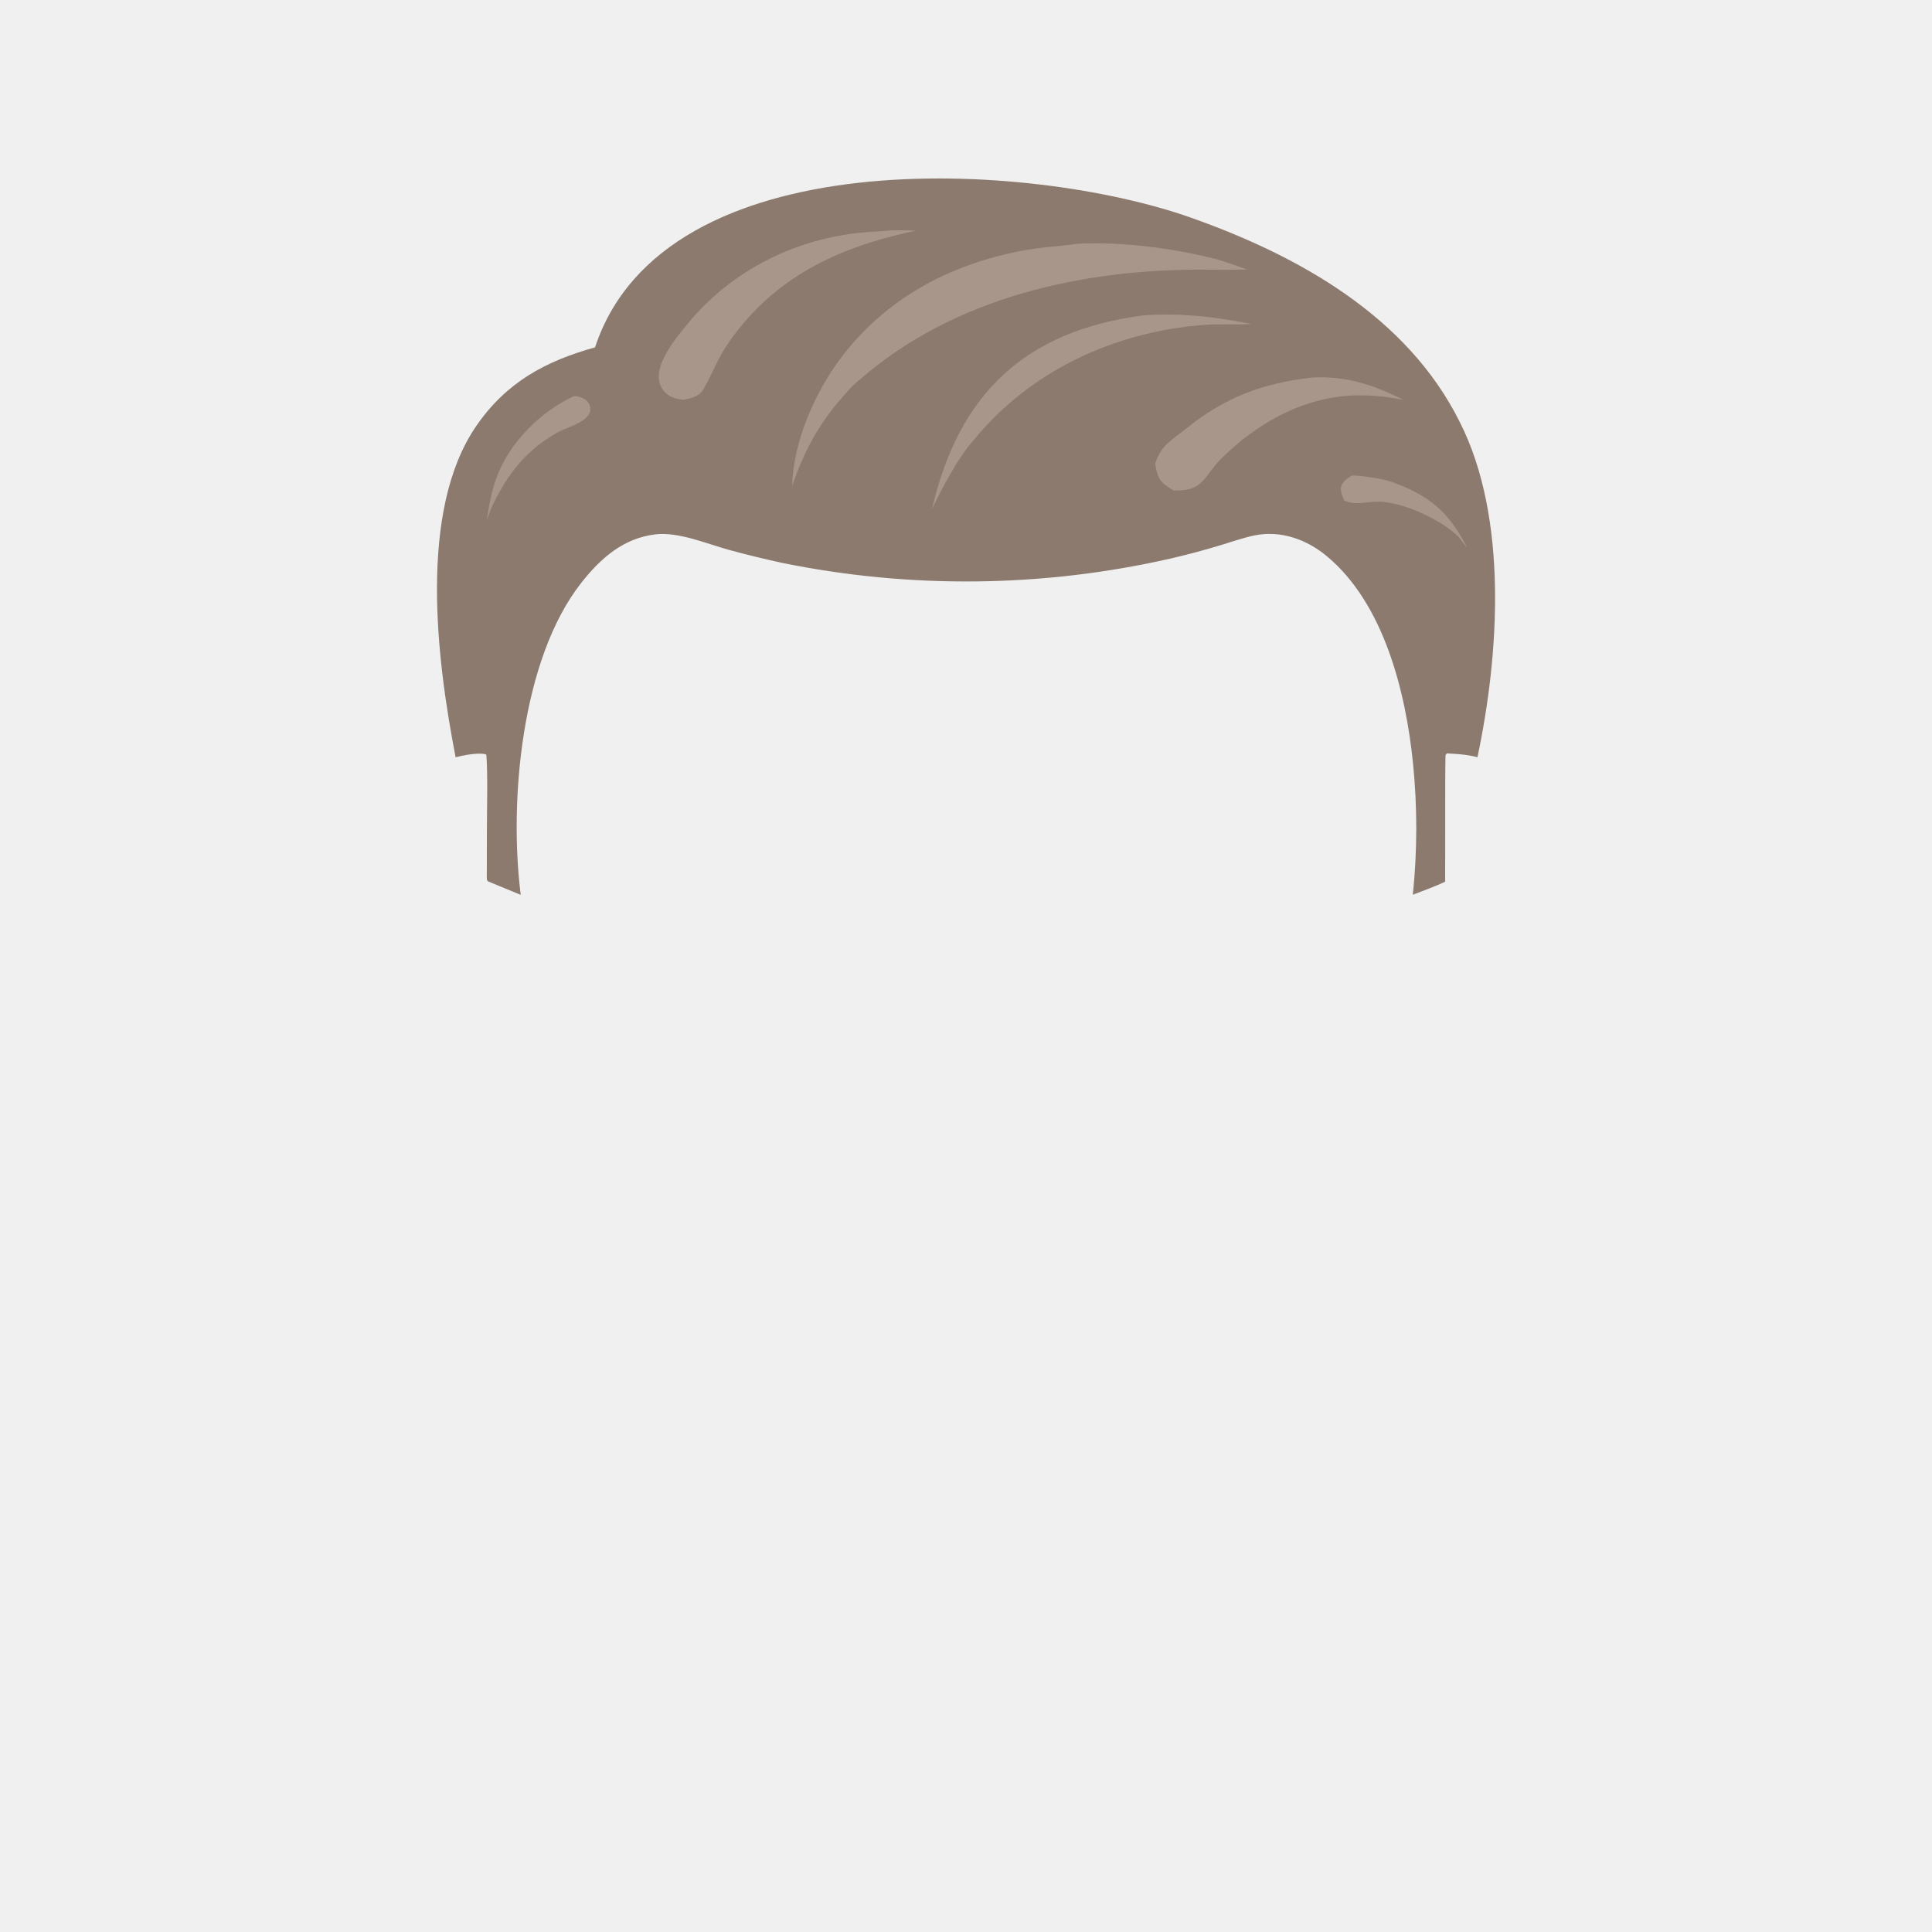
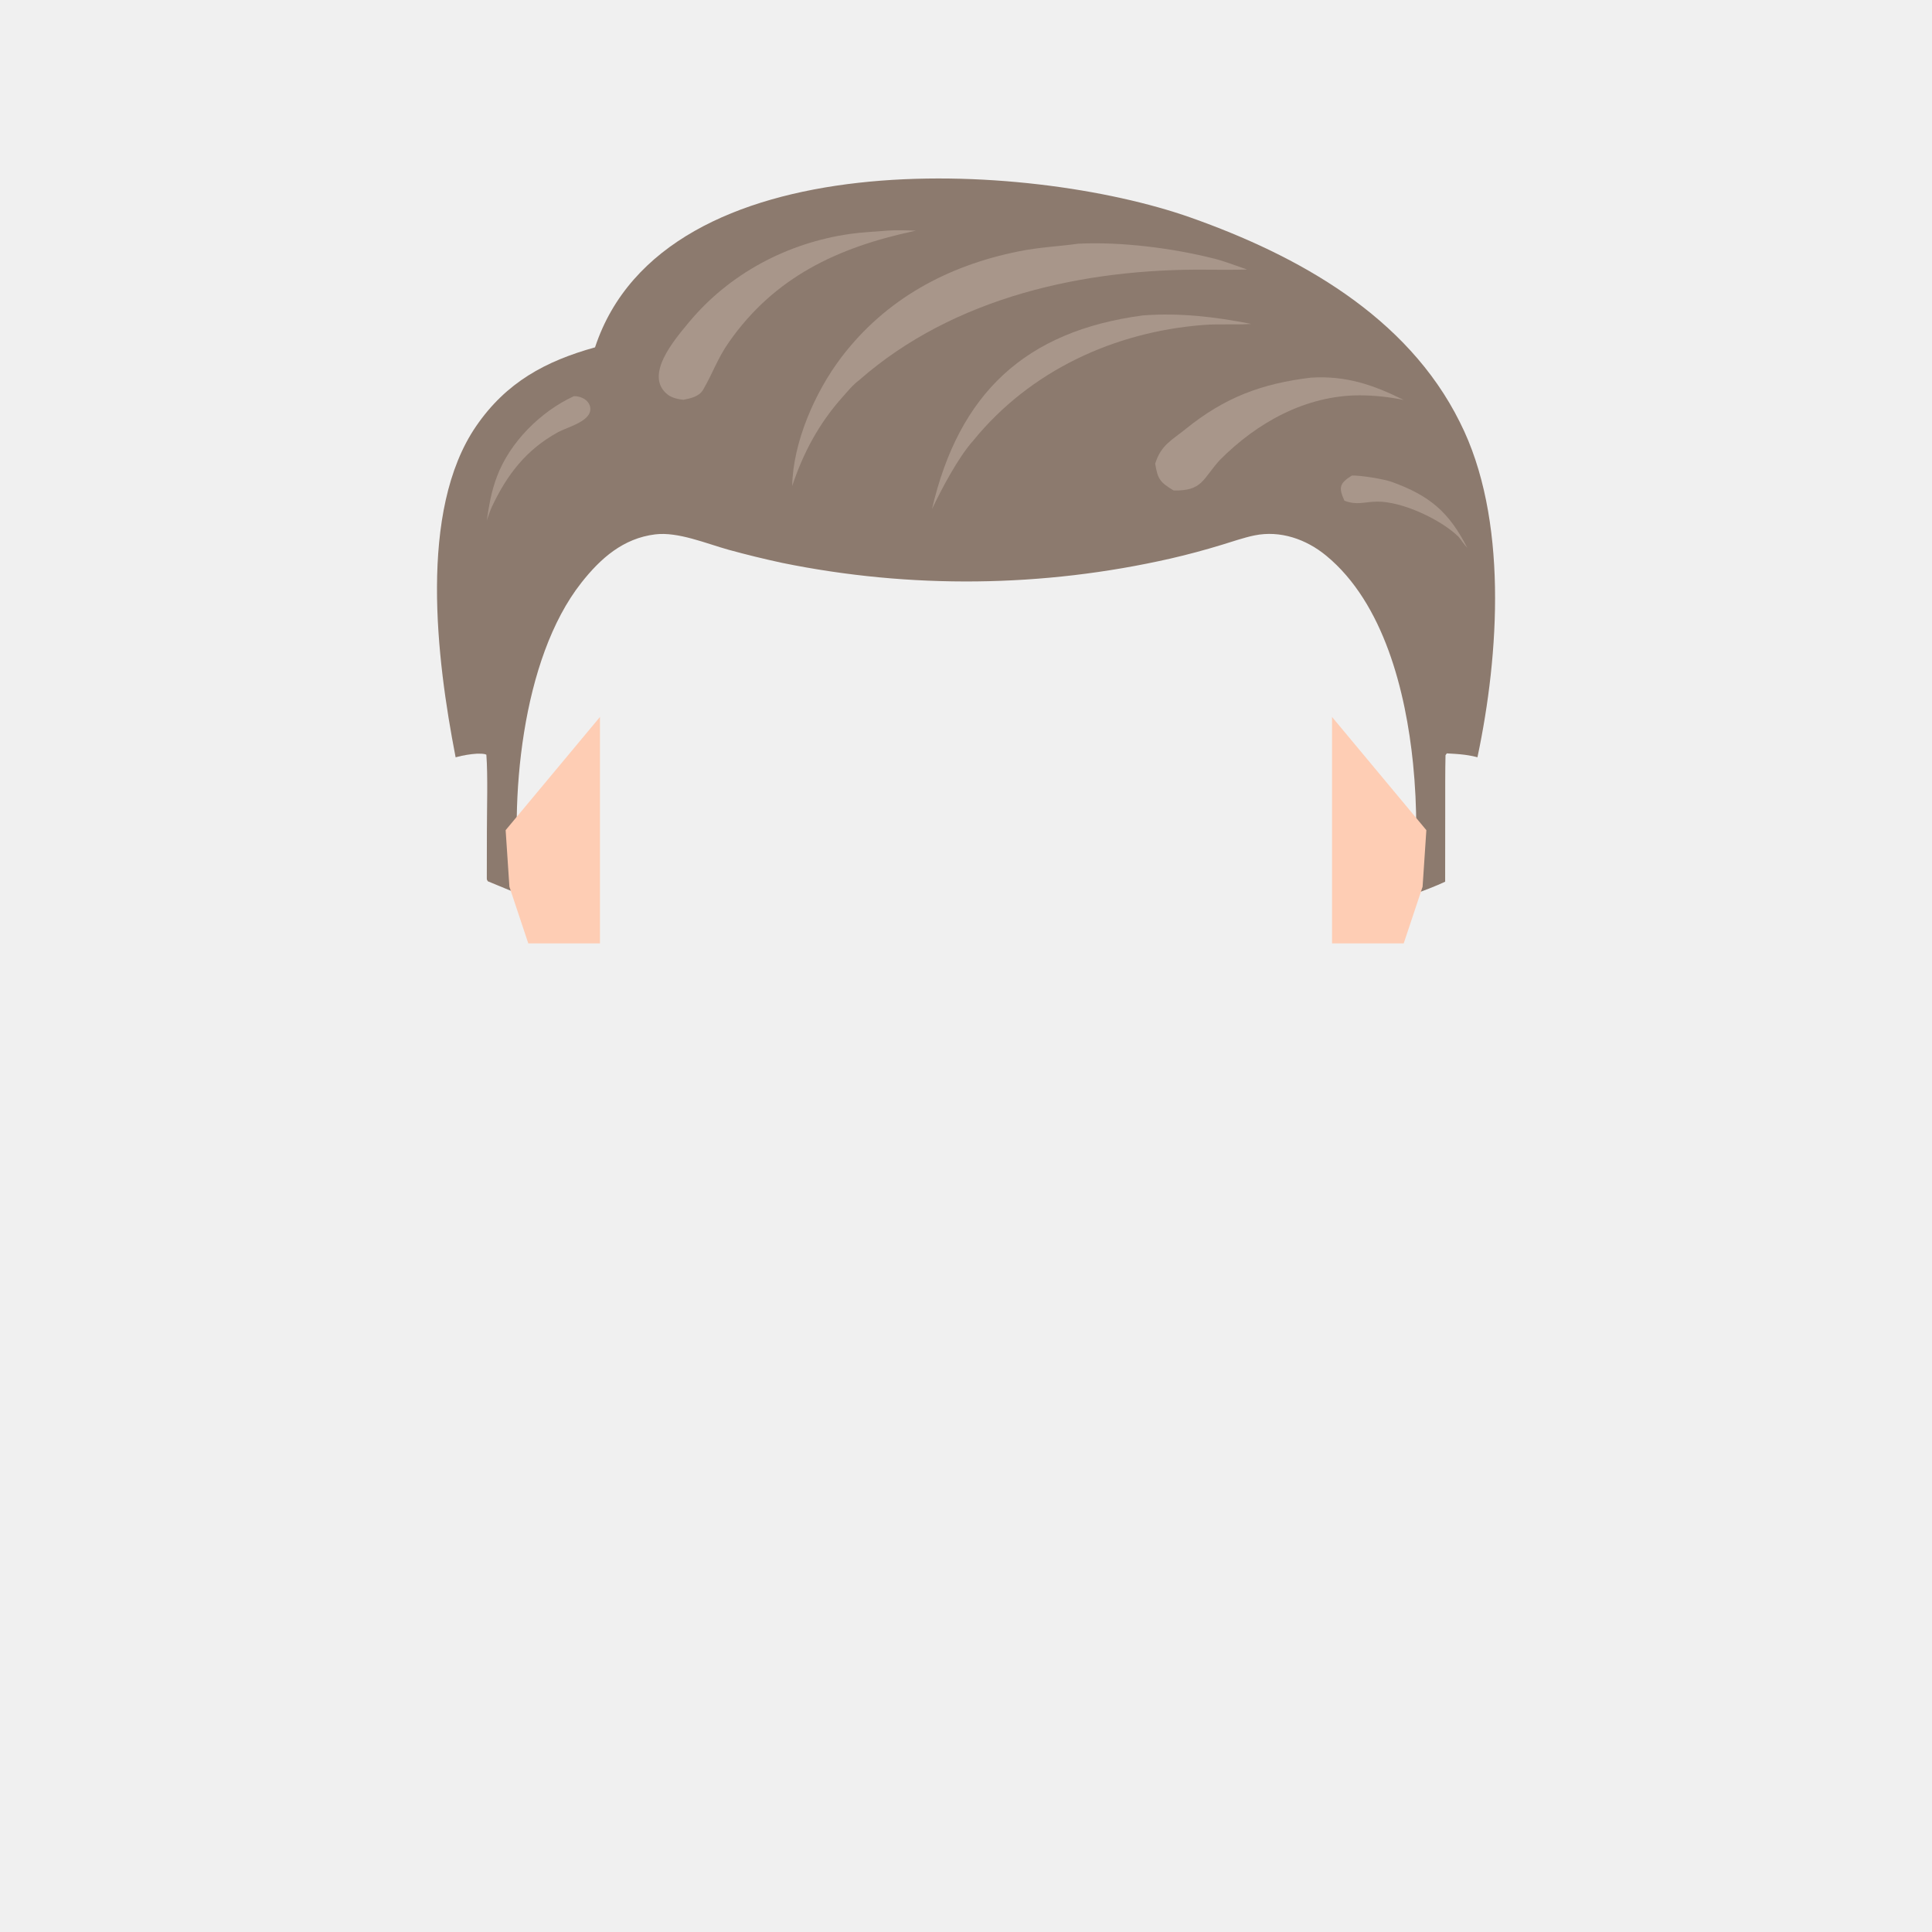
<svg xmlns="http://www.w3.org/2000/svg" version="1.1" viewBox="0 0 2048 2048" width="1024" height="1024">
  <defs>
    <mask id="facehole" maskUnits="userSpaceOnUse" x="0" y="0" width="2048" height="2048">
      <rect x="0" y="0" width="2048" height="2048" fill="white" />
      <path d="M 1533.68 798.613 C 1546.66 799.32 1557.8 799.941 1570.34 803.954 C 1618.2 819.269 1649.18 867.189 1646.49 917.096 C 1644.85 947.316 1631.33 975.662 1608.87 995.951 C 1586.91 1015.66 1562.54 1022.9 1533.67 1024.41 L 1532.38 1022.5 C 1531.22 1004.78 1531.9 981.123 1531.9 962.89 L 1531.99 854.537 C 1532.01 838.109 1531.91 817.251 1532.3 800.538 C 1532.76 799.896 1533.22 799.255 1533.68 798.613 z" fill="black" />
      <path d="M 515.884 1024.25 C 509.295 1024.06 502.266 1023.99 495.795 1022.87 C 407.909 1007.63 371.458 903.101 429.806 836.29 C 449.153 814.256 476.463 800.813 505.725 798.919 C 508.883 798.997 513.071 798.658 515.558 800.023 C 517.24 821.853 516.125 858.428 516.121 881.629 L 515.884 1024.25 z" fill="black" />
    </mask>
  </defs>
  <g mask="url(#facehole)">
    <path transform="translate(0,0)" fill="rgb(140,122,110)" d="M 630.766 368.197 C 703.811 146.956 1091.28 170.194 1262.18 230.638 C 1375.81 270.828 1491.58 334.878 1547.51 447.539 C 1598.93 549.19 1589.12 694.053 1566.28 802.17 C 1560.21 841.174 1544.41 897.009 1532.46 934.406 C 1522.33 939.252 1508.22 944.451 1497.67 948.465 C 1502.45 902.162 1502.51 855.495 1497.87 809.179 C 1490.17 733.639 1467.13 639.528 1405.85 589.051 C 1384.51 571.476 1357.12 561.982 1329.74 567.569 C 1318.84 569.794 1306.11 574.203 1295.2 577.515 C 1277.27 583.004 1259.15 587.863 1240.88 592.081 C 1105.57 622.841 965.253 624.419 829.283 596.711 C 810.289 592.622 791.411 588.008 772.672 582.875 C 748.776 576.265 718.834 563.481 694.601 566.451 C 660.621 570.617 636.708 591.799 616.391 617.547 C 552.538 698.465 539.431 849.774 551.999 948.592 C 540.372 943.865 528.77 939.079 517.191 934.235 C 510.016 924.793 485.525 816.04 482.686 801.215 C 463.092 700.009 443.029 541.508 504.803 451.638 C 536.638 405.324 578.055 382.866 630.766 368.197 z" />
    <path transform="translate(0,0)" fill="rgb(168,150,138)" d="M 1143.12 258.321 C 1188.92 256.119 1243.31 263.025 1287.91 274.358 C 1298.08 276.942 1311.65 282.162 1321.98 285.703 C 1308.11 286.064 1293.76 286.024 1279.87 285.879 C 1149.23 284.516 1011.06 314.967 911.04 402.723 C 903.666 408.311 899.111 414.197 893.046 420.974 C 868.274 448.65 851.378 480.101 839.76 515.232 C 840.534 468.952 863.987 415.436 891.863 378.776 C 938.816 317.026 1004.42 281.642 1079.63 266.499 C 1102.44 261.905 1120.96 261.38 1143.12 258.321 z" />
    <path transform="translate(0,0)" fill="rgb(168,150,138)" d="M 941.637 244.406 C 949.204 243.757 963.502 244.19 970.859 244.549 C 969.948 244.729 969.04 244.918 968.133 245.117 C 888.048 262.371 820.98 293.627 772.652 362.753 C 760.574 380.028 755.674 395.353 745.427 412.996 C 741.092 420.459 732.495 422.137 724.589 423.77 C 719.477 423.454 712.039 421.651 707.881 418.388 C 682.168 398.208 714.765 360.452 729.662 342.393 C 772.731 290.188 834.647 257.341 901.463 247.914 C 914.614 246.058 928.265 245.565 941.637 244.406 z" />
    <path transform="translate(0,0)" fill="rgb(168,150,138)" d="M 1389.63 400.316 C 1426.74 397.999 1455.72 407.877 1487.97 423.977 C 1472.59 420.764 1456.93 419.115 1441.23 419.055 C 1384.13 419.15 1332.47 447.909 1293.03 487.688 C 1274.76 507.697 1274.88 520.625 1244.09 519.925 C 1229.38 511.125 1227.17 507.576 1224.54 491.416 C 1230.9 471.587 1241.7 467.008 1257.03 454.618 C 1298.46 421.132 1337.61 406.594 1389.63 400.316 z" />
    <path transform="translate(0,0)" fill="rgb(168,150,138)" d="M 1211.65 334.327 C 1250.96 331.431 1287.9 335.812 1326.32 343.358 C 1309.07 344.581 1292.99 343.117 1275.3 344.5 C 1181.5 351.836 1092.09 392.769 1031.71 467.026 C 1015.93 484.513 998.059 518.422 987.929 539.675 C 1016.45 417.042 1086.68 350.868 1211.65 334.327 z" />
    <path transform="translate(0,0)" fill="rgb(168,150,138)" d="M 608.375 419.948 C 616.345 419.817 624.762 424.356 625.723 432.364 C 627.419 446.496 601.552 452.645 591.67 458.057 C 557.914 476.543 537.43 503.043 521.231 537.644 C 519.697 540.694 517.259 548.202 515.999 551.731 C 518.539 534.965 520.749 521.296 526.799 505.138 C 540.429 468.735 573.275 436.052 608.375 419.948 z" />
    <path transform="translate(0,0)" fill="rgb(168,150,138)" d="M 1432.97 504.141 C 1441.55 503.651 1466.98 507.809 1475.19 510.776 C 1515.97 525.514 1536.05 542.973 1555.39 580.725 C 1552.06 577.033 1549.47 573.404 1546.51 569.428 C 1528.26 551.095 1486.18 531.201 1459.35 531.745 C 1445.44 532.027 1438.54 535.803 1425.16 530.785 C 1418.84 516.974 1419.75 512.38 1432.97 504.141 z" />
  </g>
+   <path d="M 636.0 760.0 L 536.0 880.0 L 540.0 940.0 L 560.0 1000.0 L 636.0 1000.0 Z" fill="rgb(254,205,180)" />
+   <path d="M 1412.0 760.0 L 1512.0 880.0 L 1508.0 940.0 L 1488.0 1000.0 L 1412.0 1000.0 Z" fill="rgb(254,205,180)" />
</svg>
